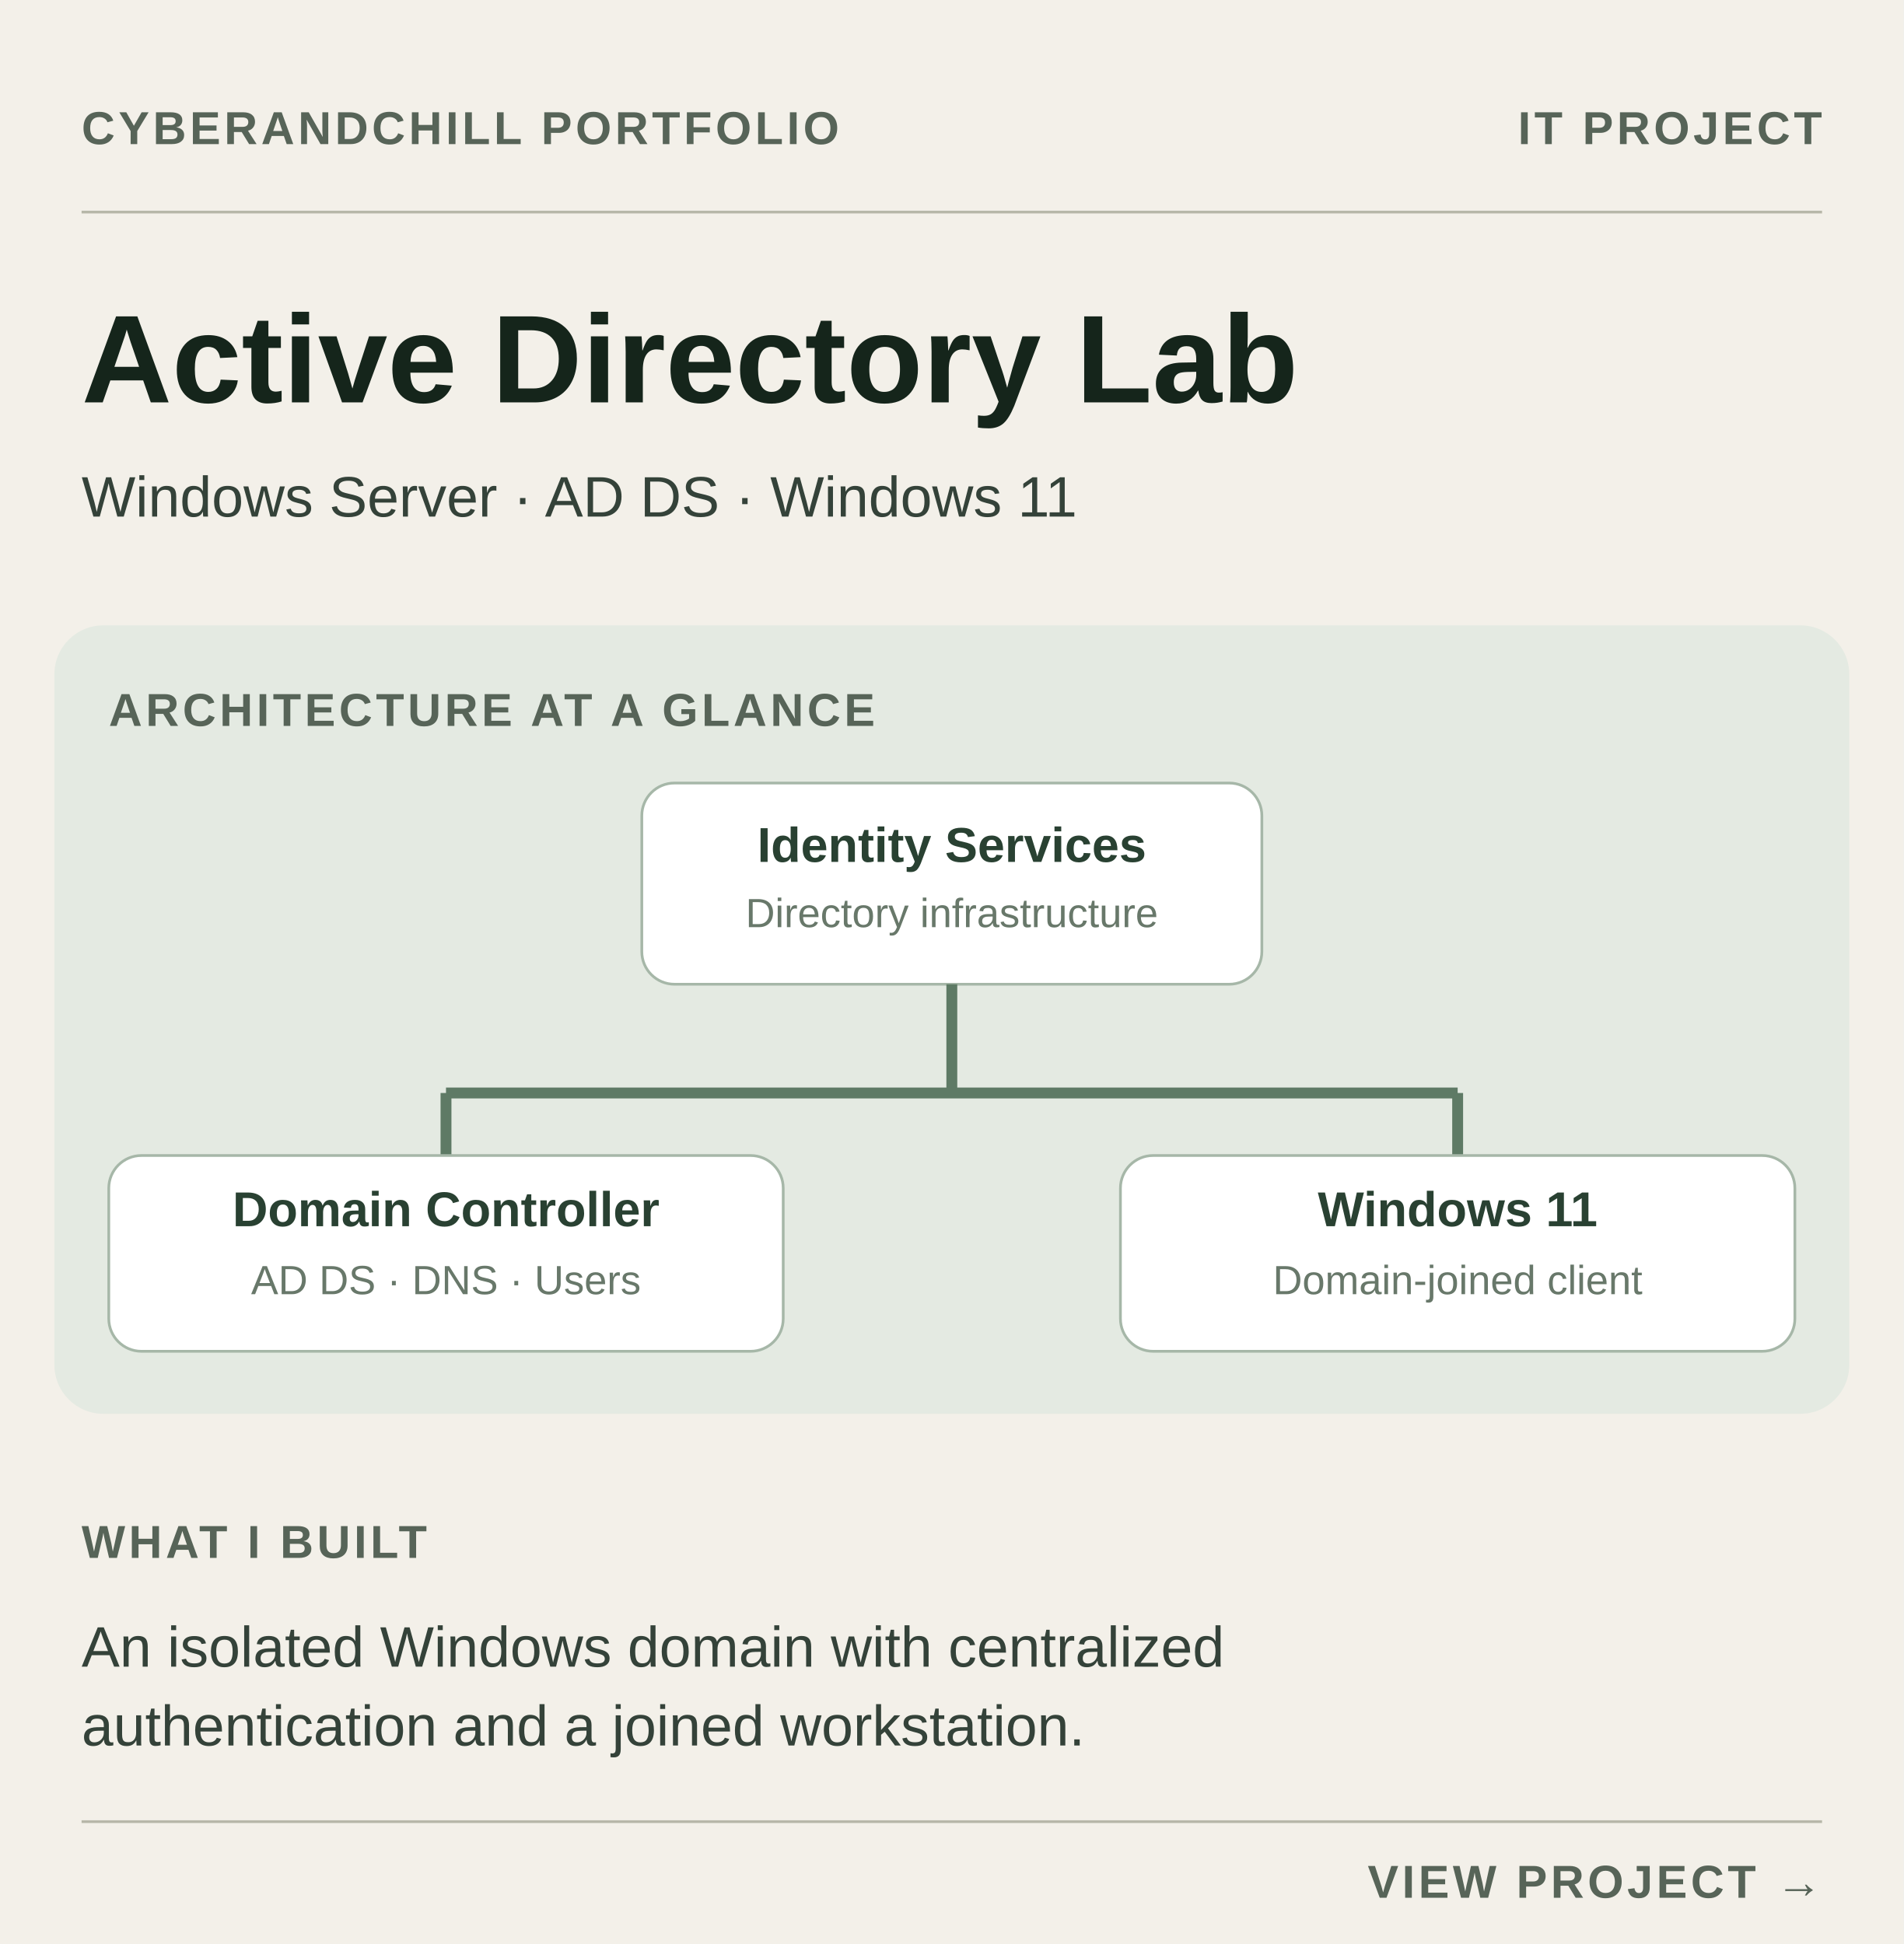
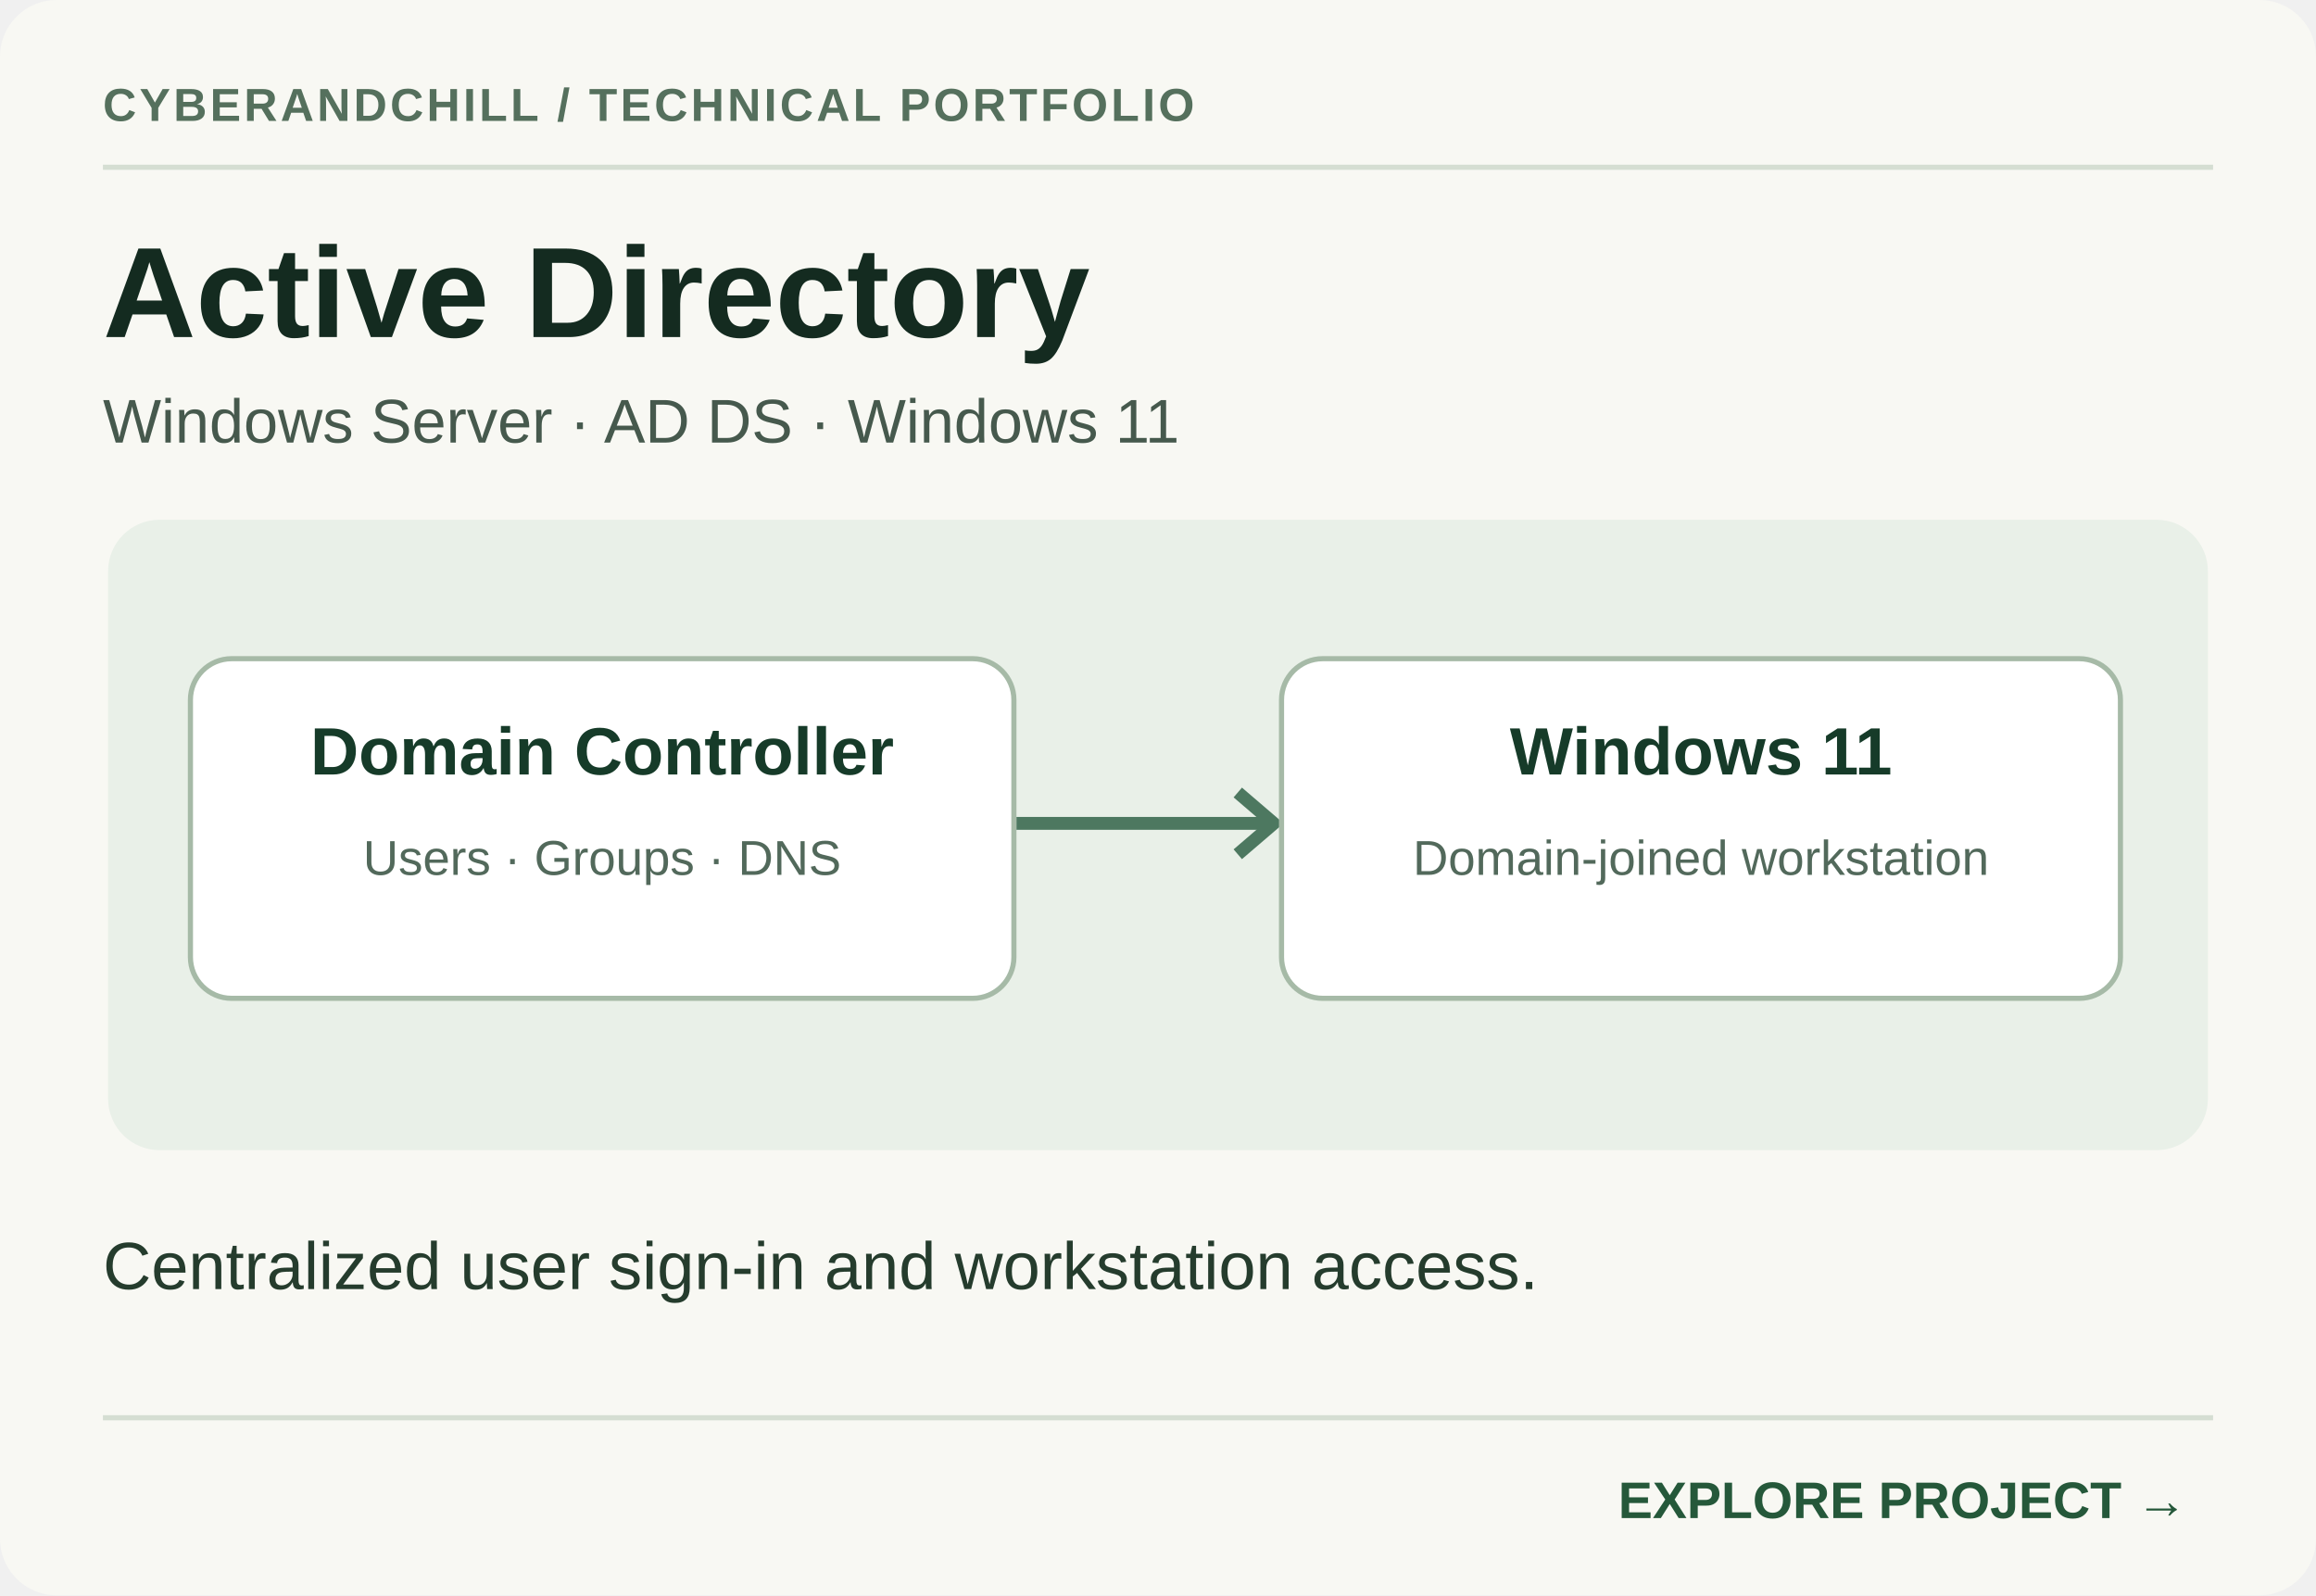
- <svg xmlns="http://www.w3.org/2000/svg" width="700" height="715" viewBox="0 0 700 715">
-   <style>text{font-family:Arial,sans-serif}.label{font-size:17px;letter-spacing:1.3px;fill:#576458;font-weight:bold}.title{font-size:46px;fill:#15251b;font-weight:bold}.body{font-size:21px;fill:#344239}.node{font-size:18px;font-weight:bold;fill:#294132;text-anchor:middle}.tiny{font-size:15px;fill:#68786a;text-anchor:middle}</style>
-   <rect width="700" height="715" fill="#f3f0e9" />
-   <text x="30" y="53" class="label">CYBERANDCHILL PORTFOLIO</text>
-   <text x="670" y="53" text-anchor="end" class="label">IT PROJECT</text>
-   <path d="M30 78 H670" stroke="#b7b7a9" />
-   <text x="30" y="148" class="title">Active Directory Lab</text>
-   <text x="30" y="190" class="body">Windows Server · AD DS · Windows 11</text>
-   <rect x="20" y="230" width="660" height="290" rx="18" fill="#e4eae2" />
-   <text x="40" y="267" class="label">ARCHITECTURE AT A GLANCE</text>
-   <rect x="236" y="288" width="228" height="74" rx="12" fill="white" stroke="#a6b7a8" />
-   <text x="350" y="317" class="node">Identity Services</text>
-   <text x="350" y="341" class="tiny">Directory infrastructure</text>
-   <path d="M350 362 V402 M164 402 H536 M164 402 V425 M536 402 V425" stroke="#5e7a65" stroke-width="4" fill="none" />
-   <rect x="40" y="425" width="248" height="72" rx="12" fill="white" stroke="#a6b7a8" />
-   <text x="164" y="451" class="node">Domain Controller</text>
-   <text x="164" y="476" class="tiny">AD DS · DNS · Users</text>
-   <rect x="412" y="425" width="248" height="72" rx="12" fill="white" stroke="#a6b7a8" />
-   <text x="536" y="451" class="node">Windows 11</text>
-   <text x="536" y="476" class="tiny">Domain-joined client</text>
-   <text x="30" y="573" class="label">WHAT I BUILT</text>
-   <text x="30" y="613" class="body">An isolated Windows domain with centralized</text>
-   <text x="30" y="642" class="body">authentication and a joined workstation.</text>
-   <path d="M30 670 H670" stroke="#b7b7a9" />
-   <text x="670" y="698" text-anchor="end" class="label">VIEW PROJECT →</text>
+ <svg xmlns="http://www.w3.org/2000/svg" width="900" height="620" viewBox="0 0 900 620">
+   <style>text{font-family:Arial,Helvetica,sans-serif}.eyebrow{font-size:18px;letter-spacing:1.2px;fill:#55705d;font-weight:700}.title{font-size:50px;font-weight:700;fill:#142b20}.sub{font-size:24px;fill:#46594d}.node{font-size:26px;font-weight:700;fill:#163b29;text-anchor:middle}.small{font-size:19px;fill:#52695b;text-anchor:middle}.summary{font-size:26px;fill:#253c2d}.cta{font-size:20px;fill:#25583a;font-weight:700}</style>
+   <rect width="900" height="620" rx="22" fill="#f8f8f3" />
+   <text x="40" y="47" class="eyebrow">CYBERANDCHILL  /  TECHNICAL PORTFOLIO</text>
+   <path d="M40 65H860" stroke="#d5ded2" stroke-width="2" />
+   <text x="40" y="131" class="title">Active Directory</text>
+   <text x="40" y="172" class="sub">Windows Server  ·  AD DS  ·  Windows 11</text>
+   <rect x="42" y="202" width="816" height="245" rx="20" fill="#e9f0e8" />
+   <rect x="74" y="256" width="320" height="132" rx="16" fill="white" stroke="#a6baa7" stroke-width="2" />
+   <text x="234" y="301" class="node">Domain Controller</text>
+   <text x="234" y="340" class="small">Users · Groups · DNS</text>
+   <path d="M395 320H495" stroke="#4d7860" stroke-width="5" />
+   <path d="M481 308L495 320L481 332" stroke="#4d7860" fill="none" stroke-width="5" />
+   <rect x="498" y="256" width="326" height="132" rx="16" fill="white" stroke="#a6baa7" stroke-width="2" />
+   <text x="661" y="301" class="node">Windows 11</text>
+   <text x="661" y="340" class="small">Domain-joined workstation</text>
+   <text x="40" y="501" class="summary">Centralized user sign-in and workstation access.</text>
+   <path d="M40 551H860" stroke="#d5ded2" stroke-width="2" />
+   <text x="850" y="590" text-anchor="end" class="cta">EXPLORE PROJECT →</text>
</svg>
